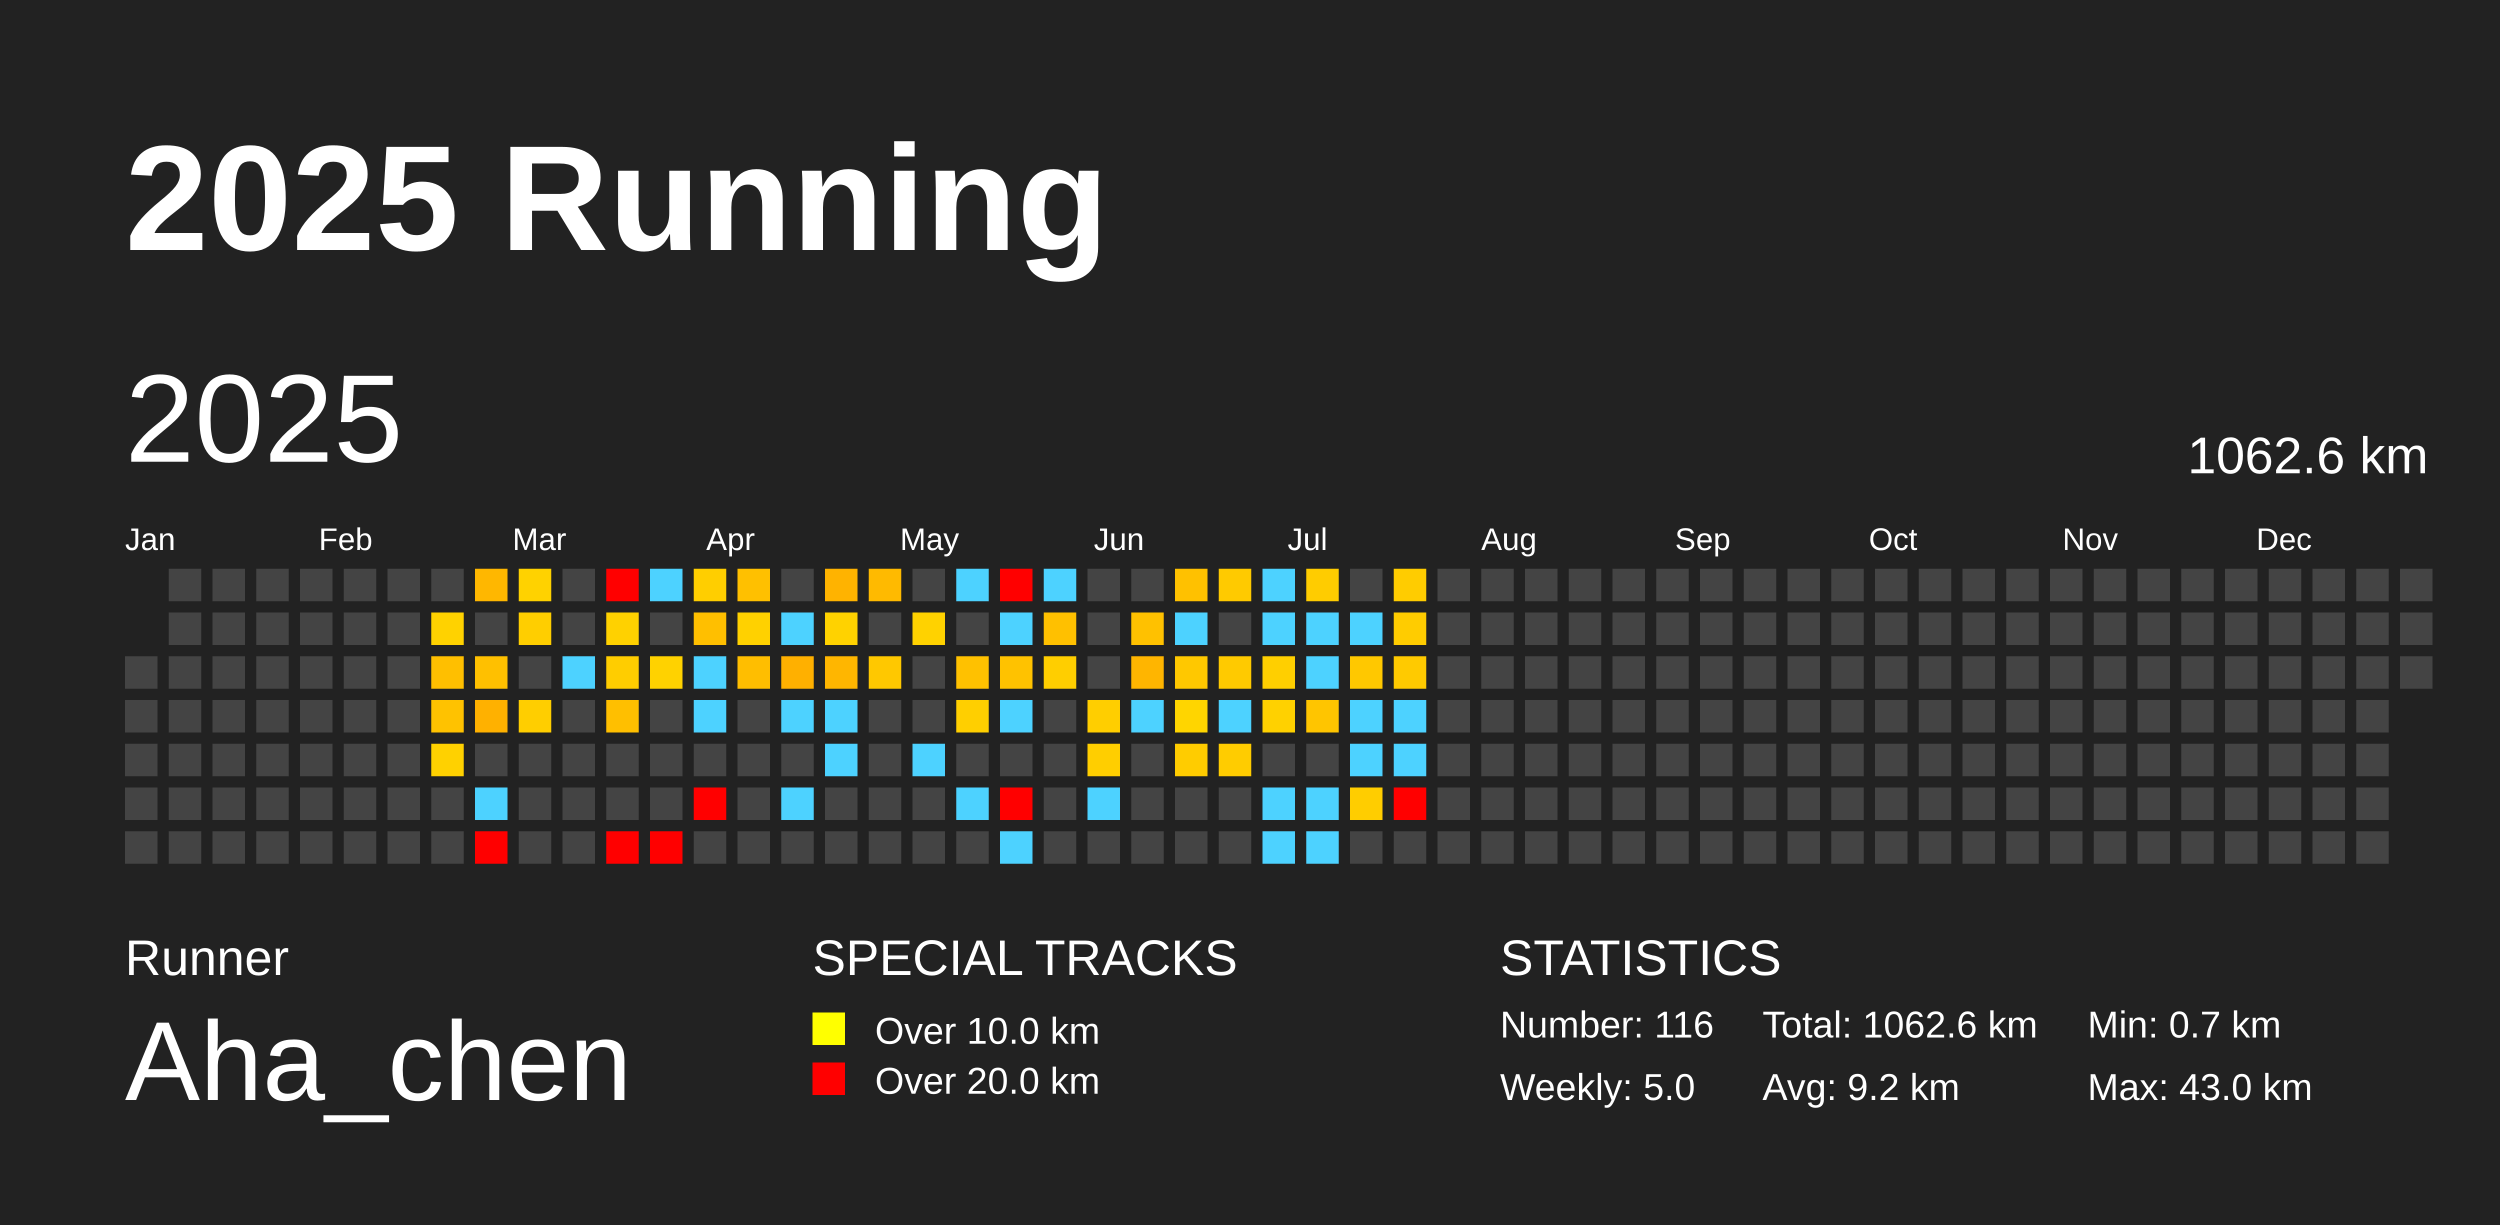
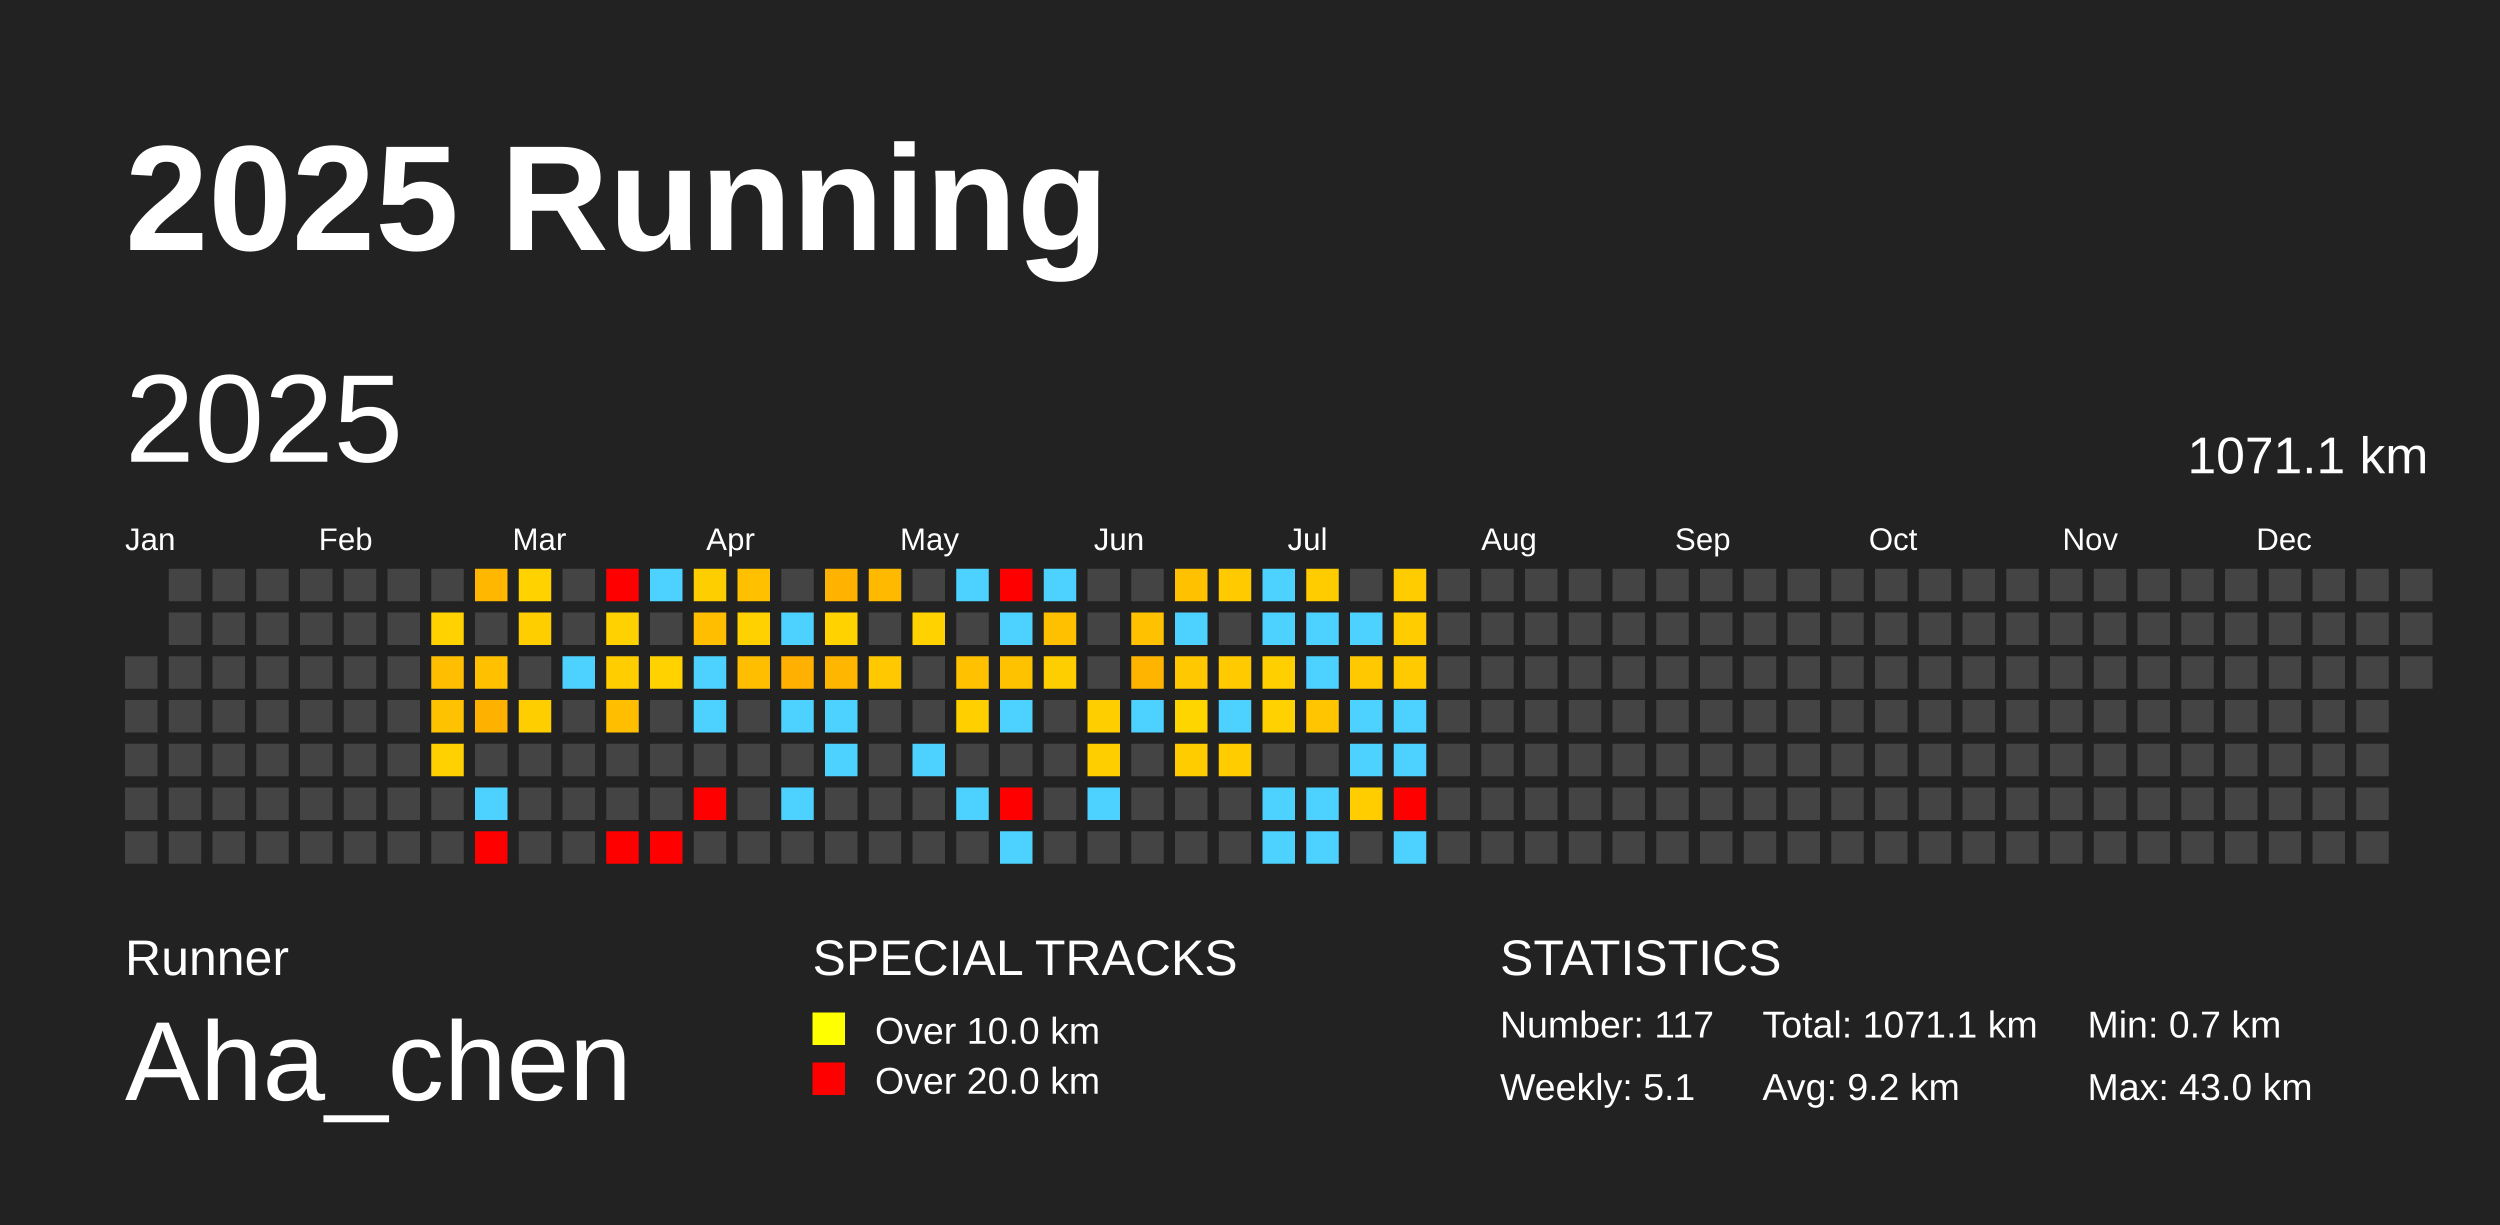
<svg xmlns="http://www.w3.org/2000/svg" baseProfile="full" height="98mm" version="1.1" viewBox="0,0,200,98" width="200mm">
  <defs />
  <rect fill="#222222" height="98" width="200" x="0" y="0" />
  <text fill="#FFFFFF" style="font-size:12px; font-family:Arial; font-weight:bold;" x="10" y="20">2025 Running</text>
  <text fill="#FFFFFF" style="font-size:4px; font-family:Arial" x="10" y="78">Runner</text>
  <text fill="#FFFFFF" style="font-size:9px; font-family:Arial" x="10" y="88">Aha_chen</text>
  <text fill="#FFFFFF" style="font-size:4px; font-family:Arial" x="65" y="78">SPECIAL TRACKS</text>
  <rect fill="yellow" height="2.6" width="2.6" x="65" y="81" />
  <text fill="#FFFFFF" style="font-size:3px; font-family:Arial" x="70" y="83.5">Over 10.0 km</text>
  <rect fill="red" height="2.6" width="2.6" x="65" y="85" />
  <text fill="#FFFFFF" style="font-size:3px; font-family:Arial" x="70" y="87.5">Over 20.0 km</text>
  <text fill="#FFFFFF" style="font-size:4px; font-family:Arial" x="120" y="78">STATISTICS</text>
-   <text fill="#FFFFFF" style="font-size:3px; font-family:Arial" x="120" y="83">Number: 116</text>
-   <text fill="#FFFFFF" style="font-size:3px; font-family:Arial" x="120" y="88">Weekly: 5.0</text>
-   <text fill="#FFFFFF" style="font-size:3px; font-family:Arial" x="141" y="83">Total: 1062.6 km</text>
+   <text fill="#FFFFFF" style="font-size:3px; font-family:Arial" x="120" y="83">Number: 117</text>
+   <text fill="#FFFFFF" style="font-size:3px; font-family:Arial" x="120" y="88">Weekly: 5.1</text>
+   <text fill="#FFFFFF" style="font-size:3px; font-family:Arial" x="141" y="83">Total: 1071.1 km</text>
  <text fill="#FFFFFF" style="font-size:3px; font-family:Arial" x="141" y="88">Avg: 9.2 km</text>
  <text fill="#FFFFFF" style="font-size:3px; font-family:Arial" x="167" y="83">Min: 0.7 km</text>
  <text fill="#FFFFFF" style="font-size:3px; font-family:Arial" x="167" y="88">Max: 43.0 km</text>
  <text dominant-baseline="hanging" fill="#FFFFFF" style="font-size:10.0px; font-family:Arial;" x="10" y="30">2025</text>
-   <text dominant-baseline="hanging" fill="#FFFFFF" style="font-size:4.125px; font-family:Arial;" x="175" y="35">1062.6 km</text>
+   <text dominant-baseline="hanging" fill="#FFFFFF" style="font-size:4.125px; font-family:Arial;" x="175" y="35">1071.1 km</text>
  <text fill="#FFFFFF" style="font-size:2.5px; font-family:Arial" x="10.0" y="44">Jan</text>
  <text fill="#FFFFFF" style="font-size:2.5px; font-family:Arial" x="25.5" y="44">Feb</text>
  <text fill="#FFFFFF" style="font-size:2.5px; font-family:Arial" x="41.0" y="44">Mar</text>
  <text fill="#FFFFFF" style="font-size:2.5px; font-family:Arial" x="56.5" y="44">Apr</text>
  <text fill="#FFFFFF" style="font-size:2.5px; font-family:Arial" x="72.0" y="44">May</text>
  <text fill="#FFFFFF" style="font-size:2.5px; font-family:Arial" x="87.5" y="44">Jun</text>
  <text fill="#FFFFFF" style="font-size:2.5px; font-family:Arial" x="103.0" y="44">Jul</text>
  <text fill="#FFFFFF" style="font-size:2.5px; font-family:Arial" x="118.5" y="44">Aug</text>
  <text fill="#FFFFFF" style="font-size:2.5px; font-family:Arial" x="134.0" y="44">Sep</text>
  <text fill="#FFFFFF" style="font-size:2.5px; font-family:Arial" x="149.5" y="44">Oct</text>
  <text fill="#FFFFFF" style="font-size:2.5px; font-family:Arial" x="165.0" y="44">Nov</text>
  <text fill="#FFFFFF" style="font-size:2.5px; font-family:Arial" x="180.5" y="44">Dec</text>
  <rect fill="#444444" height="2.6" width="2.6" x="10.0" y="52.5" />
  <rect fill="#444444" height="2.6" width="2.6" x="10.0" y="56.0" />
  <rect fill="#444444" height="2.6" width="2.6" x="10.0" y="59.5" />
  <rect fill="#444444" height="2.6" width="2.6" x="10.0" y="63.0" />
  <rect fill="#444444" height="2.6" width="2.6" x="10.0" y="66.5" />
  <rect fill="#444444" height="2.6" width="2.6" x="13.5" y="45.5" />
  <rect fill="#444444" height="2.6" width="2.6" x="13.5" y="49.0" />
  <rect fill="#444444" height="2.6" width="2.6" x="13.5" y="52.5" />
  <rect fill="#444444" height="2.6" width="2.6" x="13.5" y="56.0" />
  <rect fill="#444444" height="2.6" width="2.6" x="13.5" y="59.5" />
  <rect fill="#444444" height="2.6" width="2.6" x="13.5" y="63.0" />
  <rect fill="#444444" height="2.6" width="2.6" x="13.5" y="66.5" />
  <rect fill="#444444" height="2.6" width="2.6" x="17.0" y="45.5" />
  <rect fill="#444444" height="2.6" width="2.6" x="17.0" y="49.0" />
  <rect fill="#444444" height="2.6" width="2.6" x="17.0" y="52.5" />
  <rect fill="#444444" height="2.6" width="2.6" x="17.0" y="56.0" />
  <rect fill="#444444" height="2.6" width="2.6" x="17.0" y="59.5" />
  <rect fill="#444444" height="2.6" width="2.6" x="17.0" y="63.0" />
  <rect fill="#444444" height="2.6" width="2.6" x="17.0" y="66.5" />
  <rect fill="#444444" height="2.6" width="2.6" x="20.5" y="45.5" />
  <rect fill="#444444" height="2.6" width="2.6" x="20.5" y="49.0" />
  <rect fill="#444444" height="2.6" width="2.6" x="20.5" y="52.5" />
  <rect fill="#444444" height="2.6" width="2.6" x="20.5" y="56.0" />
  <rect fill="#444444" height="2.6" width="2.6" x="20.5" y="59.5" />
  <rect fill="#444444" height="2.6" width="2.6" x="20.5" y="63.0" />
  <rect fill="#444444" height="2.6" width="2.6" x="20.5" y="66.5" />
  <rect fill="#444444" height="2.6" width="2.6" x="24.0" y="45.5" />
  <rect fill="#444444" height="2.6" width="2.6" x="24.0" y="49.0" />
  <rect fill="#444444" height="2.6" width="2.6" x="24.0" y="52.5" />
  <rect fill="#444444" height="2.6" width="2.6" x="24.0" y="56.0" />
  <rect fill="#444444" height="2.6" width="2.6" x="24.0" y="59.5" />
  <rect fill="#444444" height="2.6" width="2.6" x="24.0" y="63.0" />
  <rect fill="#444444" height="2.6" width="2.6" x="24.0" y="66.5" />
  <rect fill="#444444" height="2.6" width="2.6" x="27.5" y="45.5" />
  <rect fill="#444444" height="2.6" width="2.6" x="27.5" y="49.0" />
  <rect fill="#444444" height="2.6" width="2.6" x="27.5" y="52.5" />
  <rect fill="#444444" height="2.6" width="2.6" x="27.5" y="56.0" />
  <rect fill="#444444" height="2.6" width="2.6" x="27.5" y="59.5" />
  <rect fill="#444444" height="2.6" width="2.6" x="27.5" y="63.0" />
  <rect fill="#444444" height="2.6" width="2.6" x="27.5" y="66.5" />
  <rect fill="#444444" height="2.6" width="2.6" x="31.0" y="45.5" />
  <rect fill="#444444" height="2.6" width="2.6" x="31.0" y="49.0" />
  <rect fill="#444444" height="2.6" width="2.6" x="31.0" y="52.5" />
  <rect fill="#444444" height="2.6" width="2.6" x="31.0" y="56.0" />
  <rect fill="#444444" height="2.6" width="2.6" x="31.0" y="59.5" />
  <rect fill="#444444" height="2.6" width="2.6" x="31.0" y="63.0" />
  <rect fill="#444444" height="2.6" width="2.6" x="31.0" y="66.5" />
  <rect fill="#444444" height="2.6" width="2.6" x="34.5" y="45.5" />
  <rect fill="#ffd200" height="2.6" width="2.6" x="34.5" y="49.0" />
  <rect fill="#ffbf00" height="2.6" width="2.6" x="34.5" y="52.5" />
  <rect fill="#ffc200" height="2.6" width="2.6" x="34.5" y="56.0" />
  <rect fill="#ffd100" height="2.6" width="2.6" x="34.5" y="59.5" />
  <rect fill="#444444" height="2.6" width="2.6" x="34.5" y="63.0" />
  <rect fill="#444444" height="2.6" width="2.6" x="34.5" y="66.5" />
  <rect fill="#ffb700" height="2.6" width="2.6" x="38.0" y="45.5" />
  <rect fill="#444444" height="2.6" width="2.6" x="38.0" y="49.0" />
  <rect fill="#ffc000" height="2.6" width="2.6" x="38.0" y="52.5" />
  <rect fill="#ffb100" height="2.6" width="2.6" x="38.0" y="56.0" />
  <rect fill="#444444" height="2.6" width="2.6" x="38.0" y="59.5" />
  <rect fill="#4dd2ff" height="2.6" width="2.6" x="38.0" y="63.0" />
  <rect fill="red" height="2.6" width="2.6" x="38.0" y="66.5" />
  <rect fill="#ffd200" height="2.6" width="2.6" x="41.5" y="45.5" />
  <rect fill="#ffce00" height="2.6" width="2.6" x="41.5" y="49.0" />
  <rect fill="#444444" height="2.6" width="2.6" x="41.5" y="52.5" />
  <rect fill="#ffce00" height="2.6" width="2.6" x="41.5" y="56.0" />
  <rect fill="#444444" height="2.6" width="2.6" x="41.5" y="59.5" />
  <rect fill="#444444" height="2.6" width="2.6" x="41.5" y="63.0" />
  <rect fill="#444444" height="2.6" width="2.6" x="41.5" y="66.5" />
  <rect fill="#444444" height="2.6" width="2.6" x="45.0" y="45.5" />
  <rect fill="#444444" height="2.6" width="2.6" x="45.0" y="49.0" />
  <rect fill="#4dd2ff" height="2.6" width="2.6" x="45.0" y="52.5" />
  <rect fill="#444444" height="2.6" width="2.6" x="45.0" y="56.0" />
  <rect fill="#444444" height="2.6" width="2.6" x="45.0" y="59.5" />
  <rect fill="#444444" height="2.6" width="2.6" x="45.0" y="63.0" />
  <rect fill="#444444" height="2.6" width="2.6" x="45.0" y="66.5" />
  <rect fill="red" height="2.6" width="2.6" x="48.5" y="45.5" />
  <rect fill="#ffd100" height="2.6" width="2.6" x="48.5" y="49.0" />
  <rect fill="#ffcd00" height="2.6" width="2.6" x="48.5" y="52.5" />
  <rect fill="#ffbf00" height="2.6" width="2.6" x="48.5" y="56.0" />
  <rect fill="#444444" height="2.6" width="2.6" x="48.5" y="59.5" />
  <rect fill="#444444" height="2.6" width="2.6" x="48.5" y="63.0" />
  <rect fill="red" height="2.6" width="2.6" x="48.5" y="66.5" />
  <rect fill="#4dd2ff" height="2.6" width="2.6" x="52.0" y="45.5" />
  <rect fill="#444444" height="2.6" width="2.6" x="52.0" y="49.0" />
  <rect fill="#ffd200" height="2.6" width="2.6" x="52.0" y="52.5" />
  <rect fill="#444444" height="2.6" width="2.6" x="52.0" y="56.0" />
  <rect fill="#444444" height="2.6" width="2.6" x="52.0" y="59.5" />
  <rect fill="#444444" height="2.6" width="2.6" x="52.0" y="63.0" />
  <rect fill="red" height="2.6" width="2.6" x="52.0" y="66.5" />
  <rect fill="#ffce00" height="2.6" width="2.6" x="55.5" y="45.5" />
  <rect fill="#ffbf00" height="2.6" width="2.6" x="55.5" y="49.0" />
  <rect fill="#4dd2ff" height="2.6" width="2.6" x="55.5" y="52.5" />
  <rect fill="#4dd2ff" height="2.6" width="2.6" x="55.5" y="56.0" />
  <rect fill="#444444" height="2.6" width="2.6" x="55.5" y="59.5" />
  <rect fill="red" height="2.6" width="2.6" x="55.5" y="63.0" />
  <rect fill="#444444" height="2.6" width="2.6" x="55.5" y="66.5" />
  <rect fill="#ffc000" height="2.6" width="2.6" x="59.0" y="45.5" />
  <rect fill="#ffd100" height="2.6" width="2.6" x="59.0" y="49.0" />
  <rect fill="#ffbe00" height="2.6" width="2.6" x="59.0" y="52.5" />
  <rect fill="#444444" height="2.6" width="2.6" x="59.0" y="56.0" />
  <rect fill="#444444" height="2.6" width="2.6" x="59.0" y="59.5" />
  <rect fill="#444444" height="2.6" width="2.6" x="59.0" y="63.0" />
  <rect fill="#444444" height="2.6" width="2.6" x="59.0" y="66.5" />
  <rect fill="#444444" height="2.6" width="2.6" x="62.5" y="45.5" />
  <rect fill="#4dd2ff" height="2.6" width="2.6" x="62.5" y="49.0" />
  <rect fill="#ffb000" height="2.6" width="2.6" x="62.5" y="52.5" />
  <rect fill="#4dd2ff" height="2.6" width="2.6" x="62.5" y="56.0" />
  <rect fill="#444444" height="2.6" width="2.6" x="62.5" y="59.5" />
  <rect fill="#4dd2ff" height="2.6" width="2.6" x="62.5" y="63.0" />
  <rect fill="#444444" height="2.6" width="2.6" x="62.5" y="66.5" />
  <rect fill="#ffb300" height="2.6" width="2.6" x="66.0" y="45.5" />
  <rect fill="#ffd200" height="2.6" width="2.6" x="66.0" y="49.0" />
  <rect fill="#ffb600" height="2.6" width="2.6" x="66.0" y="52.5" />
  <rect fill="#4dd2ff" height="2.6" width="2.6" x="66.0" y="56.0" />
  <rect fill="#4dd2ff" height="2.6" width="2.6" x="66.0" y="59.5" />
  <rect fill="#444444" height="2.6" width="2.6" x="66.0" y="63.0" />
  <rect fill="#444444" height="2.6" width="2.6" x="66.0" y="66.5" />
  <rect fill="#ffba00" height="2.6" width="2.6" x="69.5" y="45.5" />
  <rect fill="#444444" height="2.6" width="2.6" x="69.5" y="49.0" />
  <rect fill="#ffc800" height="2.6" width="2.6" x="69.5" y="52.5" />
  <rect fill="#444444" height="2.6" width="2.6" x="69.5" y="56.0" />
  <rect fill="#444444" height="2.6" width="2.6" x="69.5" y="59.5" />
  <rect fill="#444444" height="2.6" width="2.6" x="69.5" y="63.0" />
  <rect fill="#444444" height="2.6" width="2.6" x="69.5" y="66.5" />
  <rect fill="#444444" height="2.6" width="2.6" x="73.0" y="45.5" />
  <rect fill="#ffd200" height="2.6" width="2.6" x="73.0" y="49.0" />
  <rect fill="#444444" height="2.6" width="2.6" x="73.0" y="52.5" />
  <rect fill="#444444" height="2.6" width="2.6" x="73.0" y="56.0" />
  <rect fill="#4dd2ff" height="2.6" width="2.6" x="73.0" y="59.5" />
  <rect fill="#444444" height="2.6" width="2.6" x="73.0" y="63.0" />
  <rect fill="#444444" height="2.6" width="2.6" x="73.0" y="66.5" />
  <rect fill="#4dd2ff" height="2.6" width="2.6" x="76.5" y="45.5" />
  <rect fill="#444444" height="2.6" width="2.6" x="76.5" y="49.0" />
  <rect fill="#ffc100" height="2.6" width="2.6" x="76.5" y="52.5" />
  <rect fill="#ffcf00" height="2.6" width="2.6" x="76.5" y="56.0" />
  <rect fill="#444444" height="2.6" width="2.6" x="76.5" y="59.5" />
  <rect fill="#4dd2ff" height="2.6" width="2.6" x="76.5" y="63.0" />
  <rect fill="#444444" height="2.6" width="2.6" x="76.5" y="66.5" />
  <rect fill="red" height="2.6" width="2.6" x="80.0" y="45.5" />
  <rect fill="#4dd2ff" height="2.6" width="2.6" x="80.0" y="49.0" />
  <rect fill="#ffc200" height="2.6" width="2.6" x="80.0" y="52.5" />
  <rect fill="#4dd2ff" height="2.6" width="2.6" x="80.0" y="56.0" />
  <rect fill="#444444" height="2.6" width="2.6" x="80.0" y="59.5" />
  <rect fill="red" height="2.6" width="2.6" x="80.0" y="63.0" />
  <rect fill="#4dd2ff" height="2.6" width="2.6" x="80.0" y="66.5" />
  <rect fill="#4dd2ff" height="2.6" width="2.6" x="83.5" y="45.5" />
  <rect fill="#ffc000" height="2.6" width="2.6" x="83.5" y="49.0" />
  <rect fill="#ffce00" height="2.6" width="2.6" x="83.5" y="52.5" />
  <rect fill="#444444" height="2.6" width="2.6" x="83.5" y="56.0" />
  <rect fill="#444444" height="2.6" width="2.6" x="83.5" y="59.5" />
  <rect fill="#444444" height="2.6" width="2.6" x="83.5" y="63.0" />
  <rect fill="#444444" height="2.6" width="2.6" x="83.5" y="66.5" />
  <rect fill="#444444" height="2.6" width="2.6" x="87.0" y="45.5" />
  <rect fill="#444444" height="2.6" width="2.6" x="87.0" y="49.0" />
  <rect fill="#444444" height="2.6" width="2.6" x="87.0" y="52.5" />
  <rect fill="#ffce00" height="2.6" width="2.6" x="87.0" y="56.0" />
  <rect fill="#ffce00" height="2.6" width="2.6" x="87.0" y="59.5" />
  <rect fill="#4dd2ff" height="2.6" width="2.6" x="87.0" y="63.0" />
  <rect fill="#444444" height="2.6" width="2.6" x="87.0" y="66.5" />
  <rect fill="#444444" height="2.6" width="2.6" x="90.5" y="45.5" />
  <rect fill="#ffc100" height="2.6" width="2.6" x="90.5" y="49.0" />
  <rect fill="#ffb500" height="2.6" width="2.6" x="90.5" y="52.5" />
  <rect fill="#4dd2ff" height="2.6" width="2.6" x="90.5" y="56.0" />
  <rect fill="#444444" height="2.6" width="2.6" x="90.5" y="59.5" />
  <rect fill="#444444" height="2.6" width="2.6" x="90.5" y="63.0" />
  <rect fill="#444444" height="2.6" width="2.6" x="90.5" y="66.5" />
  <rect fill="#ffc100" height="2.6" width="2.6" x="94.0" y="45.5" />
  <rect fill="#4dd2ff" height="2.6" width="2.6" x="94.0" y="49.0" />
  <rect fill="#ffc800" height="2.6" width="2.6" x="94.0" y="52.5" />
  <rect fill="#ffd500" height="2.6" width="2.6" x="94.0" y="56.0" />
  <rect fill="#ffcc00" height="2.6" width="2.6" x="94.0" y="59.5" />
  <rect fill="#444444" height="2.6" width="2.6" x="94.0" y="63.0" />
  <rect fill="#444444" height="2.6" width="2.6" x="94.0" y="66.5" />
  <rect fill="#ffca00" height="2.6" width="2.6" x="97.5" y="45.5" />
  <rect fill="#444444" height="2.6" width="2.6" x="97.5" y="49.0" />
  <rect fill="#ffca00" height="2.6" width="2.6" x="97.5" y="52.5" />
  <rect fill="#4dd2ff" height="2.6" width="2.6" x="97.5" y="56.0" />
  <rect fill="#ffcc00" height="2.6" width="2.6" x="97.5" y="59.5" />
  <rect fill="#444444" height="2.6" width="2.6" x="97.5" y="63.0" />
  <rect fill="#444444" height="2.6" width="2.6" x="97.5" y="66.5" />
  <rect fill="#4dd2ff" height="2.6" width="2.6" x="101.0" y="45.5" />
  <rect fill="#4dd2ff" height="2.6" width="2.6" x="101.0" y="49.0" />
  <rect fill="#ffcf00" height="2.6" width="2.6" x="101.0" y="52.5" />
  <rect fill="#ffd100" height="2.6" width="2.6" x="101.0" y="56.0" />
  <rect fill="#444444" height="2.6" width="2.6" x="101.0" y="59.5" />
  <rect fill="#4dd2ff" height="2.6" width="2.6" x="101.0" y="63.0" />
  <rect fill="#4dd2ff" height="2.6" width="2.6" x="101.0" y="66.5" />
  <rect fill="#ffcc00" height="2.6" width="2.6" x="104.5" y="45.5" />
  <rect fill="#4dd2ff" height="2.6" width="2.6" x="104.5" y="49.0" />
  <rect fill="#4dd2ff" height="2.6" width="2.6" x="104.5" y="52.5" />
  <rect fill="#ffc500" height="2.6" width="2.6" x="104.5" y="56.0" />
  <rect fill="#444444" height="2.6" width="2.6" x="104.5" y="59.5" />
  <rect fill="#4dd2ff" height="2.6" width="2.6" x="104.5" y="63.0" />
  <rect fill="#4dd2ff" height="2.6" width="2.6" x="104.5" y="66.5" />
  <rect fill="#444444" height="2.6" width="2.6" x="108.0" y="45.5" />
  <rect fill="#4dd2ff" height="2.6" width="2.6" x="108.0" y="49.0" />
  <rect fill="#ffc800" height="2.6" width="2.6" x="108.0" y="52.5" />
  <rect fill="#4dd2ff" height="2.6" width="2.6" x="108.0" y="56.0" />
  <rect fill="#4dd2ff" height="2.6" width="2.6" x="108.0" y="59.5" />
  <rect fill="#ffcd00" height="2.6" width="2.6" x="108.0" y="63.0" />
  <rect fill="#444444" height="2.6" width="2.6" x="108.0" y="66.5" />
  <rect fill="#ffcc00" height="2.6" width="2.6" x="111.5" y="45.5" />
  <rect fill="#ffcc00" height="2.6" width="2.6" x="111.5" y="49.0" />
  <rect fill="#ffca00" height="2.6" width="2.6" x="111.5" y="52.5" />
  <rect fill="#4dd2ff" height="2.6" width="2.6" x="111.5" y="56.0" />
  <rect fill="#4dd2ff" height="2.6" width="2.6" x="111.5" y="59.5" />
  <rect fill="red" height="2.6" width="2.6" x="111.5" y="63.0" />
-   <rect fill="#444444" height="2.6" width="2.6" x="111.5" y="66.5" />
+   <rect fill="#4dd2ff" height="2.6" width="2.6" x="111.5" y="66.5" />
  <rect fill="#444444" height="2.6" width="2.6" x="115.0" y="45.5" />
  <rect fill="#444444" height="2.6" width="2.6" x="115.0" y="49.0" />
  <rect fill="#444444" height="2.6" width="2.6" x="115.0" y="52.5" />
  <rect fill="#444444" height="2.6" width="2.6" x="115.0" y="56.0" />
  <rect fill="#444444" height="2.6" width="2.6" x="115.0" y="59.5" />
  <rect fill="#444444" height="2.6" width="2.6" x="115.0" y="63.0" />
  <rect fill="#444444" height="2.6" width="2.6" x="115.0" y="66.5" />
  <rect fill="#444444" height="2.6" width="2.6" x="118.5" y="45.5" />
  <rect fill="#444444" height="2.6" width="2.6" x="118.5" y="49.0" />
  <rect fill="#444444" height="2.6" width="2.6" x="118.5" y="52.5" />
  <rect fill="#444444" height="2.6" width="2.6" x="118.5" y="56.0" />
  <rect fill="#444444" height="2.6" width="2.6" x="118.5" y="59.5" />
  <rect fill="#444444" height="2.6" width="2.6" x="118.5" y="63.0" />
  <rect fill="#444444" height="2.6" width="2.6" x="118.5" y="66.5" />
  <rect fill="#444444" height="2.6" width="2.6" x="122.0" y="45.5" />
  <rect fill="#444444" height="2.6" width="2.6" x="122.0" y="49.0" />
  <rect fill="#444444" height="2.6" width="2.6" x="122.0" y="52.5" />
  <rect fill="#444444" height="2.6" width="2.6" x="122.0" y="56.0" />
  <rect fill="#444444" height="2.6" width="2.6" x="122.0" y="59.5" />
  <rect fill="#444444" height="2.6" width="2.6" x="122.0" y="63.0" />
  <rect fill="#444444" height="2.6" width="2.6" x="122.0" y="66.5" />
  <rect fill="#444444" height="2.6" width="2.6" x="125.5" y="45.5" />
  <rect fill="#444444" height="2.6" width="2.6" x="125.5" y="49.0" />
  <rect fill="#444444" height="2.6" width="2.6" x="125.5" y="52.5" />
  <rect fill="#444444" height="2.6" width="2.6" x="125.5" y="56.0" />
  <rect fill="#444444" height="2.6" width="2.6" x="125.5" y="59.5" />
  <rect fill="#444444" height="2.6" width="2.6" x="125.5" y="63.0" />
  <rect fill="#444444" height="2.6" width="2.6" x="125.5" y="66.5" />
  <rect fill="#444444" height="2.6" width="2.6" x="129.0" y="45.5" />
  <rect fill="#444444" height="2.6" width="2.6" x="129.0" y="49.0" />
  <rect fill="#444444" height="2.6" width="2.6" x="129.0" y="52.5" />
  <rect fill="#444444" height="2.6" width="2.6" x="129.0" y="56.0" />
  <rect fill="#444444" height="2.6" width="2.6" x="129.0" y="59.5" />
  <rect fill="#444444" height="2.6" width="2.6" x="129.0" y="63.0" />
  <rect fill="#444444" height="2.6" width="2.6" x="129.0" y="66.5" />
  <rect fill="#444444" height="2.6" width="2.6" x="132.5" y="45.5" />
  <rect fill="#444444" height="2.6" width="2.6" x="132.5" y="49.0" />
  <rect fill="#444444" height="2.6" width="2.6" x="132.5" y="52.5" />
  <rect fill="#444444" height="2.6" width="2.6" x="132.5" y="56.0" />
  <rect fill="#444444" height="2.6" width="2.6" x="132.5" y="59.5" />
  <rect fill="#444444" height="2.6" width="2.6" x="132.5" y="63.0" />
  <rect fill="#444444" height="2.6" width="2.6" x="132.5" y="66.5" />
  <rect fill="#444444" height="2.6" width="2.6" x="136.0" y="45.5" />
  <rect fill="#444444" height="2.6" width="2.6" x="136.0" y="49.0" />
  <rect fill="#444444" height="2.6" width="2.6" x="136.0" y="52.5" />
  <rect fill="#444444" height="2.6" width="2.6" x="136.0" y="56.0" />
  <rect fill="#444444" height="2.6" width="2.6" x="136.0" y="59.5" />
  <rect fill="#444444" height="2.6" width="2.6" x="136.0" y="63.0" />
  <rect fill="#444444" height="2.6" width="2.6" x="136.0" y="66.5" />
  <rect fill="#444444" height="2.6" width="2.6" x="139.5" y="45.5" />
  <rect fill="#444444" height="2.6" width="2.6" x="139.5" y="49.0" />
  <rect fill="#444444" height="2.6" width="2.6" x="139.5" y="52.5" />
  <rect fill="#444444" height="2.6" width="2.6" x="139.5" y="56.0" />
  <rect fill="#444444" height="2.6" width="2.6" x="139.5" y="59.5" />
  <rect fill="#444444" height="2.6" width="2.6" x="139.5" y="63.0" />
  <rect fill="#444444" height="2.6" width="2.6" x="139.5" y="66.5" />
  <rect fill="#444444" height="2.6" width="2.6" x="143.0" y="45.5" />
  <rect fill="#444444" height="2.6" width="2.6" x="143.0" y="49.0" />
  <rect fill="#444444" height="2.6" width="2.6" x="143.0" y="52.5" />
  <rect fill="#444444" height="2.6" width="2.6" x="143.0" y="56.0" />
  <rect fill="#444444" height="2.6" width="2.6" x="143.0" y="59.5" />
  <rect fill="#444444" height="2.6" width="2.6" x="143.0" y="63.0" />
  <rect fill="#444444" height="2.6" width="2.6" x="143.0" y="66.5" />
  <rect fill="#444444" height="2.6" width="2.6" x="146.5" y="45.5" />
  <rect fill="#444444" height="2.6" width="2.6" x="146.5" y="49.0" />
  <rect fill="#444444" height="2.6" width="2.6" x="146.5" y="52.5" />
  <rect fill="#444444" height="2.6" width="2.6" x="146.5" y="56.0" />
  <rect fill="#444444" height="2.6" width="2.6" x="146.5" y="59.5" />
  <rect fill="#444444" height="2.6" width="2.6" x="146.5" y="63.0" />
  <rect fill="#444444" height="2.6" width="2.6" x="146.5" y="66.5" />
  <rect fill="#444444" height="2.6" width="2.6" x="150.0" y="45.5" />
  <rect fill="#444444" height="2.6" width="2.6" x="150.0" y="49.0" />
  <rect fill="#444444" height="2.6" width="2.6" x="150.0" y="52.5" />
  <rect fill="#444444" height="2.6" width="2.6" x="150.0" y="56.0" />
  <rect fill="#444444" height="2.6" width="2.6" x="150.0" y="59.5" />
  <rect fill="#444444" height="2.6" width="2.6" x="150.0" y="63.0" />
  <rect fill="#444444" height="2.6" width="2.6" x="150.0" y="66.5" />
  <rect fill="#444444" height="2.6" width="2.6" x="153.5" y="45.5" />
  <rect fill="#444444" height="2.6" width="2.6" x="153.5" y="49.0" />
  <rect fill="#444444" height="2.6" width="2.6" x="153.5" y="52.5" />
  <rect fill="#444444" height="2.6" width="2.6" x="153.5" y="56.0" />
  <rect fill="#444444" height="2.6" width="2.6" x="153.5" y="59.5" />
  <rect fill="#444444" height="2.6" width="2.6" x="153.5" y="63.0" />
  <rect fill="#444444" height="2.6" width="2.6" x="153.5" y="66.5" />
  <rect fill="#444444" height="2.6" width="2.6" x="157.0" y="45.5" />
  <rect fill="#444444" height="2.6" width="2.6" x="157.0" y="49.0" />
  <rect fill="#444444" height="2.6" width="2.6" x="157.0" y="52.5" />
  <rect fill="#444444" height="2.6" width="2.6" x="157.0" y="56.0" />
  <rect fill="#444444" height="2.6" width="2.6" x="157.0" y="59.5" />
  <rect fill="#444444" height="2.6" width="2.6" x="157.0" y="63.0" />
  <rect fill="#444444" height="2.6" width="2.6" x="157.0" y="66.5" />
  <rect fill="#444444" height="2.6" width="2.6" x="160.5" y="45.5" />
  <rect fill="#444444" height="2.6" width="2.6" x="160.5" y="49.0" />
  <rect fill="#444444" height="2.6" width="2.6" x="160.5" y="52.5" />
  <rect fill="#444444" height="2.6" width="2.6" x="160.5" y="56.0" />
  <rect fill="#444444" height="2.6" width="2.6" x="160.5" y="59.5" />
  <rect fill="#444444" height="2.6" width="2.6" x="160.5" y="63.0" />
  <rect fill="#444444" height="2.6" width="2.6" x="160.5" y="66.5" />
  <rect fill="#444444" height="2.6" width="2.6" x="164.0" y="45.5" />
  <rect fill="#444444" height="2.6" width="2.6" x="164.0" y="49.0" />
  <rect fill="#444444" height="2.6" width="2.6" x="164.0" y="52.5" />
  <rect fill="#444444" height="2.6" width="2.6" x="164.0" y="56.0" />
  <rect fill="#444444" height="2.6" width="2.6" x="164.0" y="59.5" />
  <rect fill="#444444" height="2.6" width="2.6" x="164.0" y="63.0" />
  <rect fill="#444444" height="2.6" width="2.6" x="164.0" y="66.5" />
  <rect fill="#444444" height="2.6" width="2.6" x="167.5" y="45.5" />
  <rect fill="#444444" height="2.6" width="2.6" x="167.5" y="49.0" />
  <rect fill="#444444" height="2.6" width="2.6" x="167.5" y="52.5" />
  <rect fill="#444444" height="2.6" width="2.6" x="167.5" y="56.0" />
  <rect fill="#444444" height="2.6" width="2.6" x="167.5" y="59.5" />
  <rect fill="#444444" height="2.6" width="2.6" x="167.5" y="63.0" />
  <rect fill="#444444" height="2.6" width="2.6" x="167.5" y="66.5" />
  <rect fill="#444444" height="2.6" width="2.6" x="171.0" y="45.5" />
  <rect fill="#444444" height="2.6" width="2.6" x="171.0" y="49.0" />
  <rect fill="#444444" height="2.6" width="2.6" x="171.0" y="52.5" />
  <rect fill="#444444" height="2.6" width="2.6" x="171.0" y="56.0" />
  <rect fill="#444444" height="2.6" width="2.6" x="171.0" y="59.5" />
  <rect fill="#444444" height="2.6" width="2.6" x="171.0" y="63.0" />
  <rect fill="#444444" height="2.6" width="2.6" x="171.0" y="66.5" />
  <rect fill="#444444" height="2.6" width="2.6" x="174.5" y="45.5" />
  <rect fill="#444444" height="2.6" width="2.6" x="174.5" y="49.0" />
  <rect fill="#444444" height="2.6" width="2.6" x="174.5" y="52.5" />
  <rect fill="#444444" height="2.6" width="2.6" x="174.5" y="56.0" />
  <rect fill="#444444" height="2.6" width="2.6" x="174.5" y="59.5" />
  <rect fill="#444444" height="2.6" width="2.6" x="174.5" y="63.0" />
  <rect fill="#444444" height="2.6" width="2.6" x="174.5" y="66.5" />
  <rect fill="#444444" height="2.6" width="2.6" x="178.0" y="45.5" />
  <rect fill="#444444" height="2.6" width="2.6" x="178.0" y="49.0" />
  <rect fill="#444444" height="2.6" width="2.6" x="178.0" y="52.5" />
  <rect fill="#444444" height="2.6" width="2.6" x="178.0" y="56.0" />
  <rect fill="#444444" height="2.6" width="2.6" x="178.0" y="59.5" />
  <rect fill="#444444" height="2.6" width="2.6" x="178.0" y="63.0" />
  <rect fill="#444444" height="2.6" width="2.6" x="178.0" y="66.5" />
  <rect fill="#444444" height="2.6" width="2.6" x="181.5" y="45.5" />
  <rect fill="#444444" height="2.6" width="2.6" x="181.5" y="49.0" />
  <rect fill="#444444" height="2.6" width="2.6" x="181.5" y="52.5" />
  <rect fill="#444444" height="2.6" width="2.6" x="181.5" y="56.0" />
  <rect fill="#444444" height="2.6" width="2.6" x="181.5" y="59.5" />
  <rect fill="#444444" height="2.6" width="2.6" x="181.5" y="63.0" />
  <rect fill="#444444" height="2.6" width="2.6" x="181.5" y="66.5" />
  <rect fill="#444444" height="2.6" width="2.6" x="185.0" y="45.5" />
  <rect fill="#444444" height="2.6" width="2.6" x="185.0" y="49.0" />
  <rect fill="#444444" height="2.6" width="2.6" x="185.0" y="52.5" />
  <rect fill="#444444" height="2.6" width="2.6" x="185.0" y="56.0" />
  <rect fill="#444444" height="2.6" width="2.6" x="185.0" y="59.5" />
  <rect fill="#444444" height="2.6" width="2.6" x="185.0" y="63.0" />
  <rect fill="#444444" height="2.6" width="2.6" x="185.0" y="66.5" />
  <rect fill="#444444" height="2.6" width="2.6" x="188.5" y="45.5" />
  <rect fill="#444444" height="2.6" width="2.6" x="188.5" y="49.0" />
  <rect fill="#444444" height="2.6" width="2.6" x="188.5" y="52.5" />
  <rect fill="#444444" height="2.6" width="2.6" x="188.5" y="56.0" />
  <rect fill="#444444" height="2.6" width="2.6" x="188.5" y="59.5" />
  <rect fill="#444444" height="2.6" width="2.6" x="188.5" y="63.0" />
  <rect fill="#444444" height="2.6" width="2.6" x="188.5" y="66.5" />
  <rect fill="#444444" height="2.6" width="2.6" x="192.0" y="45.5" />
  <rect fill="#444444" height="2.6" width="2.6" x="192.0" y="49.0" />
  <rect fill="#444444" height="2.6" width="2.6" x="192.0" y="52.5" />
</svg>
